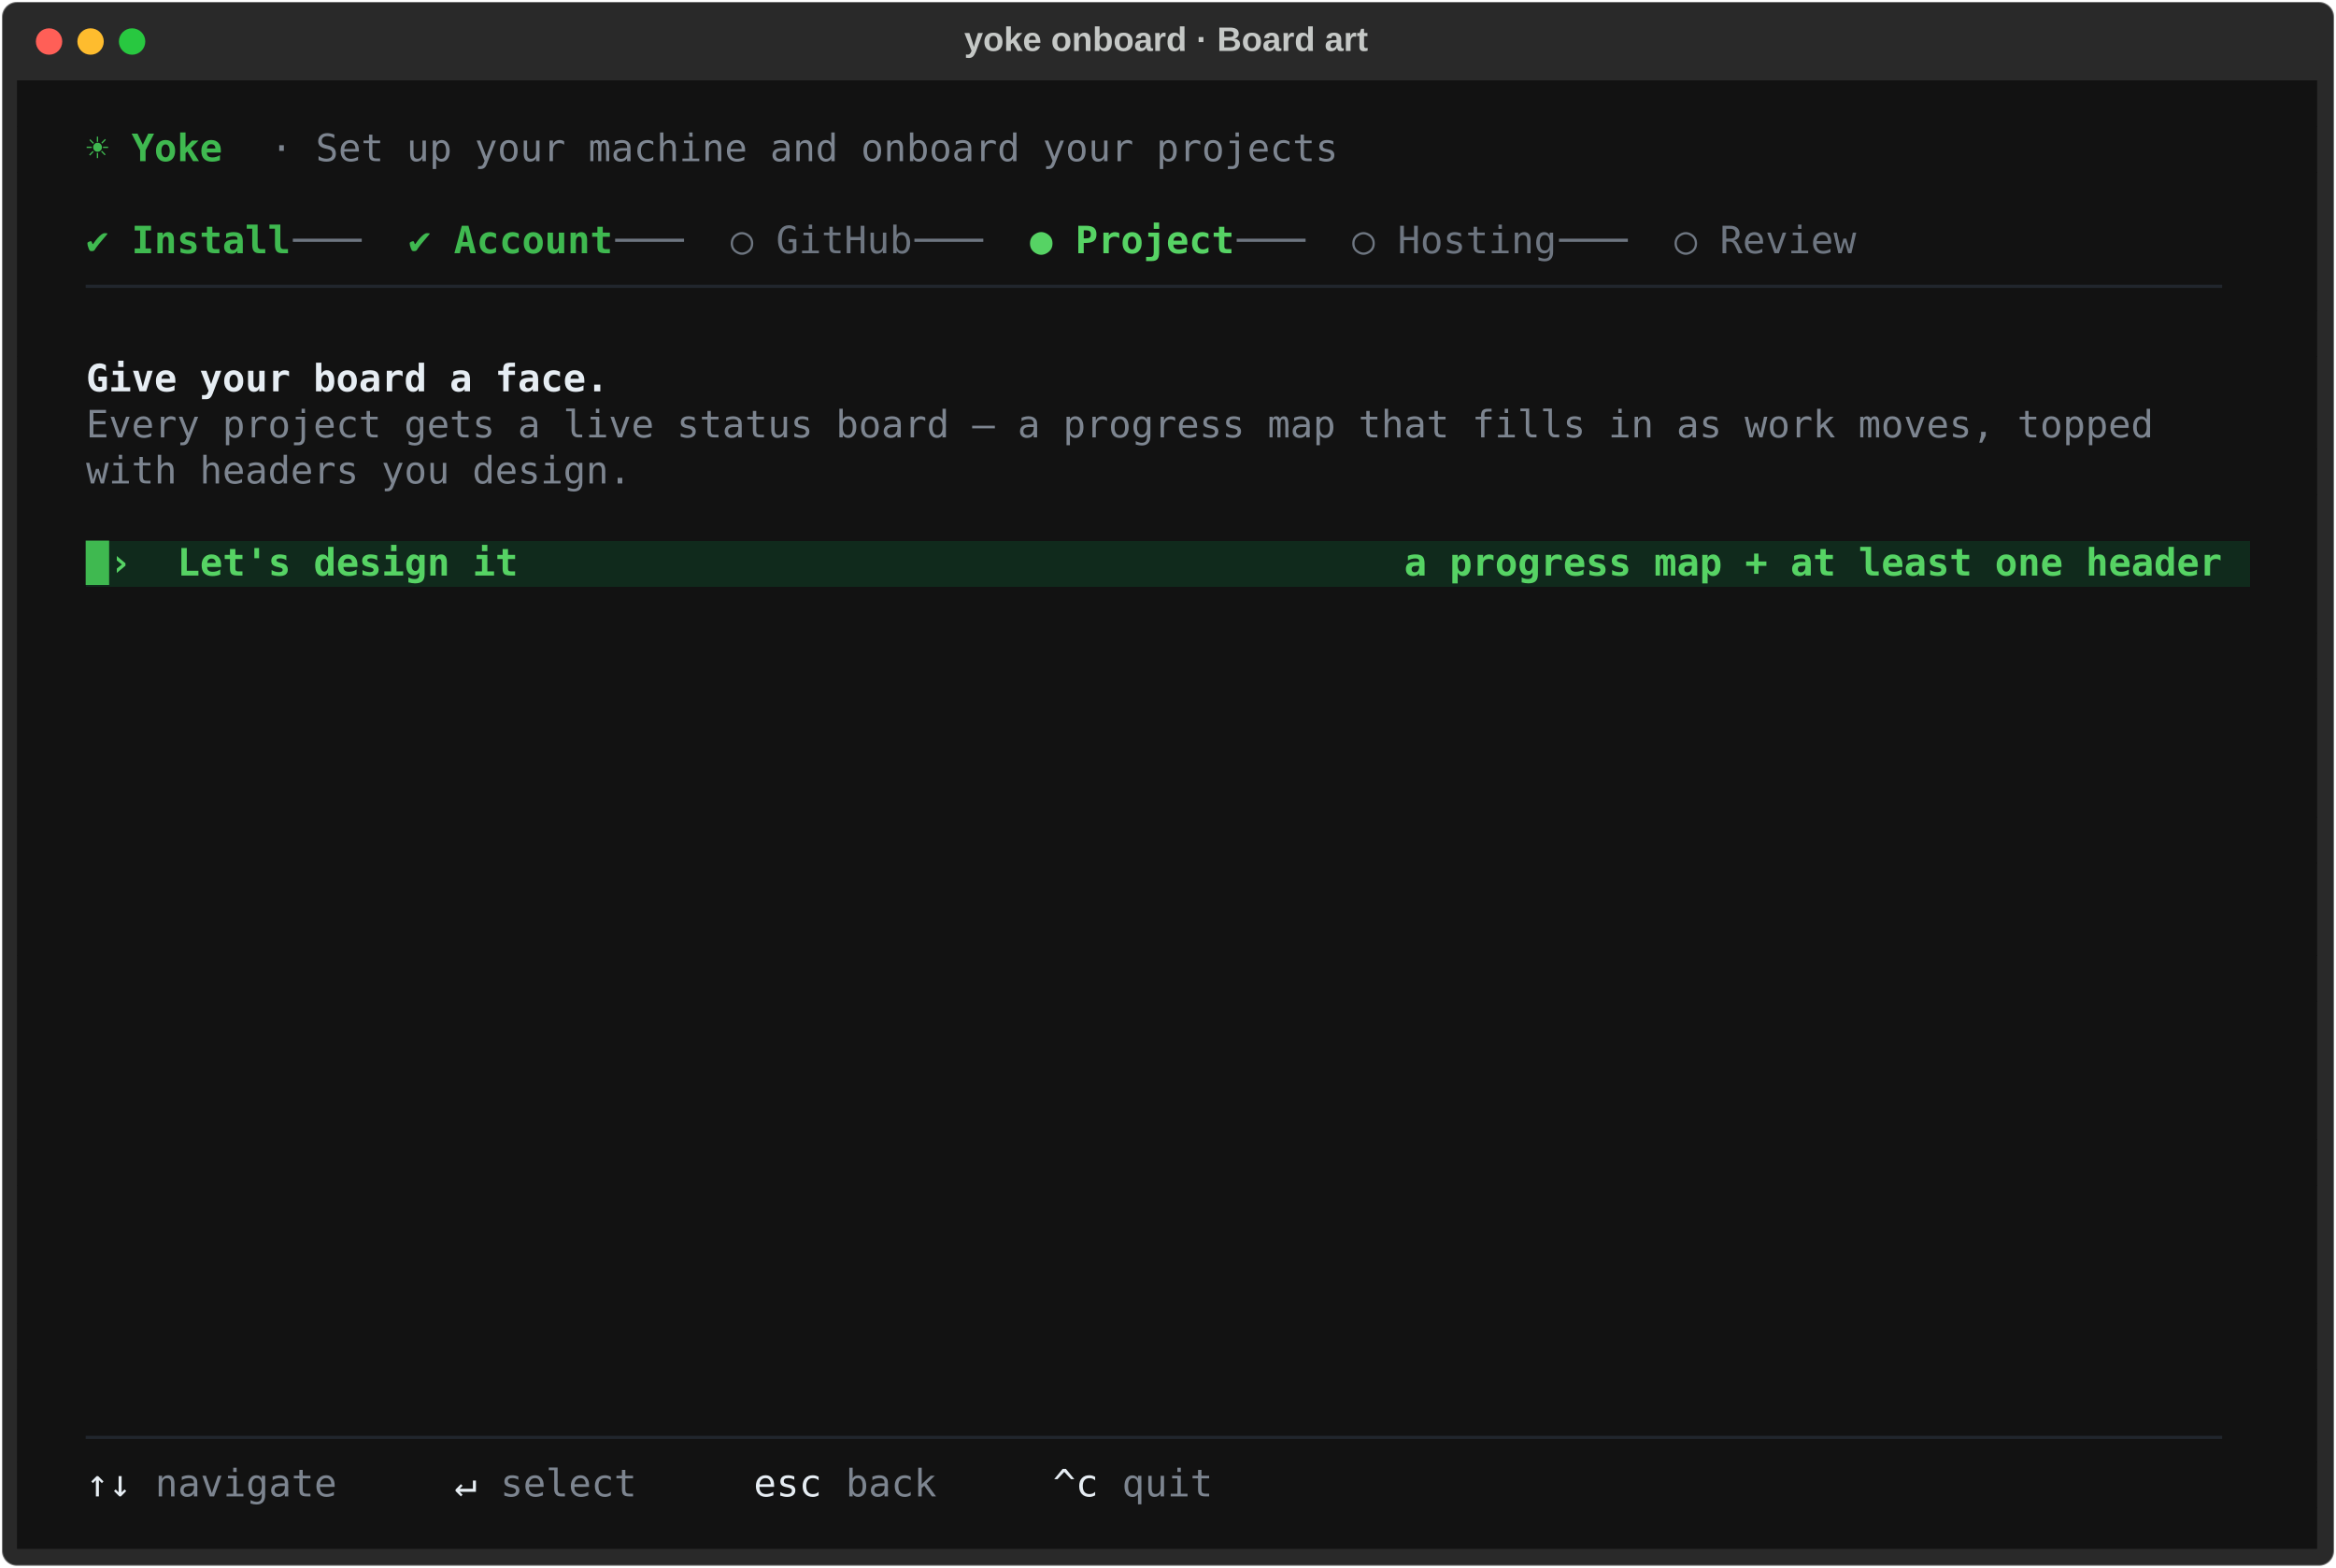
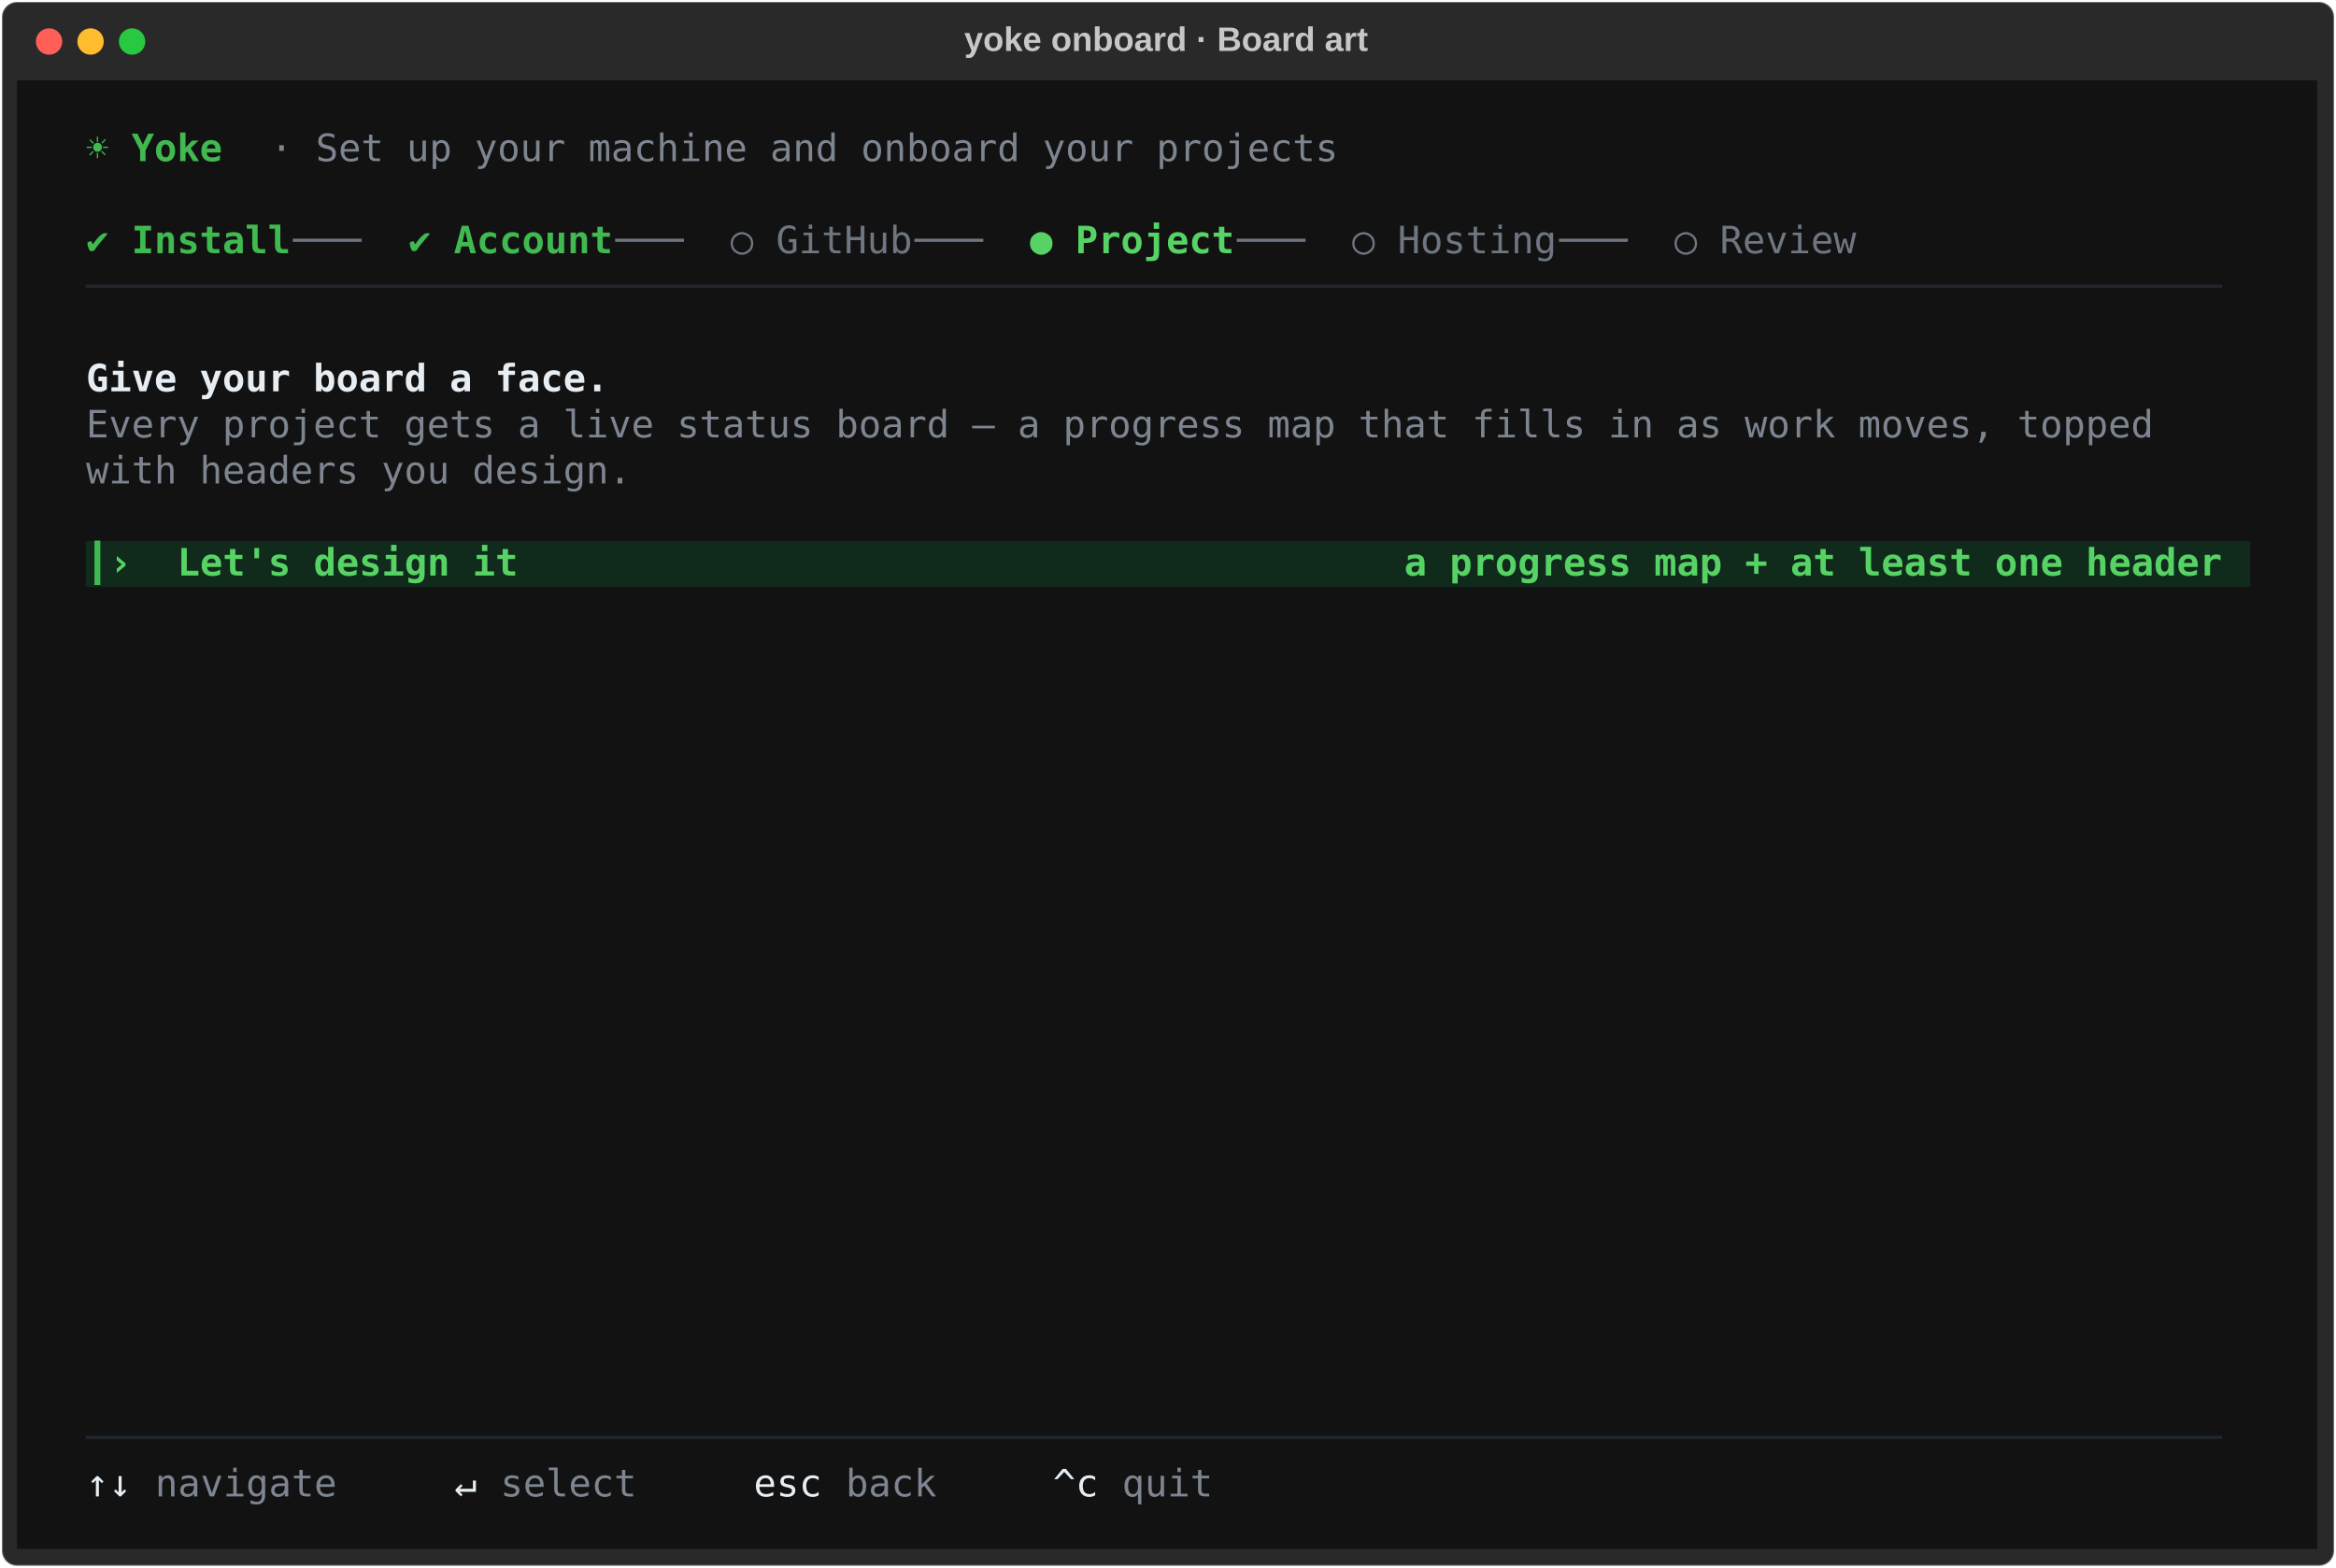
<svg xmlns="http://www.w3.org/2000/svg" class="rich-terminal" viewBox="0 0 1238 830.8">
  <style>

    @font-face {
        font-family: "Fira Code";
        src: local("FiraCode-Regular"),
                url("https://cdnjs.cloudflare.com/ajax/libs/firacode/{{VERSION}}/woff2/FiraCode-Regular.woff2") format("woff2"),
                url("https://cdnjs.cloudflare.com/ajax/libs/firacode/{{VERSION}}/woff/FiraCode-Regular.woff") format("woff");
        font-style: normal;
        font-weight: 400;
    }
    @font-face {
        font-family: "Fira Code";
        src: local("FiraCode-Bold"),
                url("https://cdnjs.cloudflare.com/ajax/libs/firacode/{{VERSION}}/woff2/FiraCode-Bold.woff2") format("woff2"),
                url("https://cdnjs.cloudflare.com/ajax/libs/firacode/{{VERSION}}/woff/FiraCode-Bold.woff") format("woff");
        font-style: bold;
        font-weight: 700;
    }

    .terminal-YOKE-matrix {
        font-family: Fira Code, monospace;
        font-size: 20px;
        line-height: 24.4px;
        font-variant-east-asian: full-width;
    }

    .terminal-YOKE-title {
        font-size: 18px;
        font-weight: bold;
        font-family: arial;
    }

.terminal-YOKE-r2 { fill: #3fb950;font-weight: bold }
.terminal-YOKE-r3 { fill: #e6edf3 }
.terminal-YOKE-r4 { fill: #7d8590 }
.terminal-YOKE-r5 { fill: #6e7681 }
.terminal-YOKE-r6 { fill: #56d364;font-weight: bold }
.terminal-YOKE-r7 { fill: #21262d }
.terminal-YOKE-r8 { fill: #e6edf3;font-weight: bold }
.terminal-YOKE-r9 { fill: #3fb950 }
    </style>
  <defs>
    <clipPath id="terminal-YOKE-clip-terminal">
      <rect x="0" y="0" width="1219.0" height="779.8" />
    </clipPath>
    <clipPath id="terminal-YOKE-line-0">
      <rect x="0" y="1.5" width="1220" height="24.65" />
    </clipPath>
    <clipPath id="terminal-YOKE-line-1">
      <rect x="0" y="25.9" width="1220" height="24.65" />
    </clipPath>
    <clipPath id="terminal-YOKE-line-2">
      <rect x="0" y="50.3" width="1220" height="24.65" />
    </clipPath>
    <clipPath id="terminal-YOKE-line-3">
      <rect x="0" y="74.7" width="1220" height="24.65" />
    </clipPath>
    <clipPath id="terminal-YOKE-line-4">
      <rect x="0" y="99.1" width="1220" height="24.65" />
    </clipPath>
    <clipPath id="terminal-YOKE-line-5">
      <rect x="0" y="123.5" width="1220" height="24.65" />
    </clipPath>
    <clipPath id="terminal-YOKE-line-6">
      <rect x="0" y="147.9" width="1220" height="24.65" />
    </clipPath>
    <clipPath id="terminal-YOKE-line-7">
      <rect x="0" y="172.3" width="1220" height="24.65" />
    </clipPath>
    <clipPath id="terminal-YOKE-line-8">
      <rect x="0" y="196.7" width="1220" height="24.65" />
    </clipPath>
    <clipPath id="terminal-YOKE-line-9">
      <rect x="0" y="221.1" width="1220" height="24.65" />
    </clipPath>
    <clipPath id="terminal-YOKE-line-10">
      <rect x="0" y="245.5" width="1220" height="24.65" />
    </clipPath>
    <clipPath id="terminal-YOKE-line-11">
      <rect x="0" y="269.9" width="1220" height="24.65" />
    </clipPath>
    <clipPath id="terminal-YOKE-line-12">
      <rect x="0" y="294.3" width="1220" height="24.65" />
    </clipPath>
    <clipPath id="terminal-YOKE-line-13">
      <rect x="0" y="318.7" width="1220" height="24.65" />
    </clipPath>
    <clipPath id="terminal-YOKE-line-14">
      <rect x="0" y="343.1" width="1220" height="24.65" />
    </clipPath>
    <clipPath id="terminal-YOKE-line-15">
      <rect x="0" y="367.5" width="1220" height="24.65" />
    </clipPath>
    <clipPath id="terminal-YOKE-line-16">
      <rect x="0" y="391.9" width="1220" height="24.65" />
    </clipPath>
    <clipPath id="terminal-YOKE-line-17">
      <rect x="0" y="416.3" width="1220" height="24.65" />
    </clipPath>
    <clipPath id="terminal-YOKE-line-18">
      <rect x="0" y="440.7" width="1220" height="24.65" />
    </clipPath>
    <clipPath id="terminal-YOKE-line-19">
      <rect x="0" y="465.1" width="1220" height="24.65" />
    </clipPath>
    <clipPath id="terminal-YOKE-line-20">
      <rect x="0" y="489.5" width="1220" height="24.65" />
    </clipPath>
    <clipPath id="terminal-YOKE-line-21">
      <rect x="0" y="513.9" width="1220" height="24.65" />
    </clipPath>
    <clipPath id="terminal-YOKE-line-22">
      <rect x="0" y="538.3" width="1220" height="24.65" />
    </clipPath>
    <clipPath id="terminal-YOKE-line-23">
      <rect x="0" y="562.7" width="1220" height="24.65" />
    </clipPath>
    <clipPath id="terminal-YOKE-line-24">
      <rect x="0" y="587.1" width="1220" height="24.65" />
    </clipPath>
    <clipPath id="terminal-YOKE-line-25">
      <rect x="0" y="611.5" width="1220" height="24.65" />
    </clipPath>
    <clipPath id="terminal-YOKE-line-26">
      <rect x="0" y="635.9" width="1220" height="24.65" />
    </clipPath>
    <clipPath id="terminal-YOKE-line-27">
      <rect x="0" y="660.3" width="1220" height="24.65" />
    </clipPath>
    <clipPath id="terminal-YOKE-line-28">
      <rect x="0" y="684.7" width="1220" height="24.65" />
    </clipPath>
    <clipPath id="terminal-YOKE-line-29">
      <rect x="0" y="709.1" width="1220" height="24.65" />
    </clipPath>
    <clipPath id="terminal-YOKE-line-30">
      <rect x="0" y="733.5" width="1220" height="24.65" />
    </clipPath>
  </defs>
  <rect fill="#292929" stroke="rgba(255,255,255,0.35)" stroke-width="1" x="1" y="1" width="1236" height="828.8" rx="8" />
  <text class="terminal-YOKE-title" fill="#c5c8c6" text-anchor="middle" x="618" y="27">yoke onboard · Board art</text>
  <g transform="translate(26,22)">
    <circle cx="0" cy="0" r="7" fill="#ff5f57" />
    <circle cx="22" cy="0" r="7" fill="#febc2e" />
    <circle cx="44" cy="0" r="7" fill="#28c840" />
  </g>
  <g transform="translate(9, 41)" clip-path="url(#terminal-YOKE-clip-terminal)">
    <rect fill="#121212" x="0" y="1.5" width="1220" height="24.65" shape-rendering="crispEdges" />
    <rect fill="#121212" x="0" y="25.9" width="36.6" height="24.65" shape-rendering="crispEdges" />
    <rect fill="#121212" x="36.6" y="25.9" width="73.2" height="24.65" shape-rendering="crispEdges" />
    <rect fill="#121212" x="109.8" y="25.9" width="24.4" height="24.65" shape-rendering="crispEdges" />
    <rect fill="#121212" x="134.2" y="25.9" width="573.4" height="24.65" shape-rendering="crispEdges" />
    <rect fill="#121212" x="707.6" y="25.9" width="512.4" height="24.65" shape-rendering="crispEdges" />
    <rect fill="#121212" x="0" y="50.3" width="1220" height="24.65" shape-rendering="crispEdges" />
    <rect fill="#121212" x="0" y="74.7" width="36.6" height="24.65" shape-rendering="crispEdges" />
    <rect fill="#121212" x="36.6" y="74.7" width="109.8" height="24.65" shape-rendering="crispEdges" />
    <rect fill="#121212" x="146.4" y="74.7" width="61" height="24.65" shape-rendering="crispEdges" />
    <rect fill="#121212" x="207.4" y="74.7" width="109.8" height="24.65" shape-rendering="crispEdges" />
    <rect fill="#121212" x="317.2" y="74.7" width="61" height="24.65" shape-rendering="crispEdges" />
    <rect fill="#121212" x="378.2" y="74.7" width="97.6" height="24.65" shape-rendering="crispEdges" />
    <rect fill="#121212" x="475.8" y="74.7" width="61" height="24.65" shape-rendering="crispEdges" />
    <rect fill="#121212" x="536.8" y="74.7" width="109.8" height="24.65" shape-rendering="crispEdges" />
    <rect fill="#121212" x="646.6" y="74.7" width="61" height="24.65" shape-rendering="crispEdges" />
    <rect fill="#121212" x="707.6" y="74.7" width="109.8" height="24.65" shape-rendering="crispEdges" />
    <rect fill="#121212" x="817.4" y="74.7" width="61" height="24.65" shape-rendering="crispEdges" />
    <rect fill="#121212" x="878.4" y="74.7" width="97.6" height="24.65" shape-rendering="crispEdges" />
    <rect fill="#121212" x="976" y="74.7" width="244" height="24.65" shape-rendering="crispEdges" />
    <rect fill="#121212" x="0" y="99.1" width="36.6" height="24.65" shape-rendering="crispEdges" />
    <rect fill="#121212" x="36.6" y="99.1" width="1146.8" height="24.65" shape-rendering="crispEdges" />
    <rect fill="#121212" x="1183.4" y="99.1" width="36.6" height="24.65" shape-rendering="crispEdges" />
    <rect fill="#121212" x="0" y="123.5" width="1220" height="24.65" shape-rendering="crispEdges" />
    <rect fill="#121212" x="0" y="147.9" width="36.6" height="24.65" shape-rendering="crispEdges" />
    <rect fill="#121212" x="36.6" y="147.9" width="280.6" height="24.65" shape-rendering="crispEdges" />
    <rect fill="#121212" x="317.2" y="147.9" width="902.8" height="24.65" shape-rendering="crispEdges" />
    <rect fill="#121212" x="0" y="172.3" width="36.6" height="24.65" shape-rendering="crispEdges" />
    <rect fill="#121212" x="36.6" y="172.3" width="1110.2" height="24.65" shape-rendering="crispEdges" />
    <rect fill="#121212" x="1146.8" y="172.3" width="36.6" height="24.65" shape-rendering="crispEdges" />
    <rect fill="#121212" x="1183.4" y="172.3" width="36.6" height="24.65" shape-rendering="crispEdges" />
    <rect fill="#121212" x="0" y="196.7" width="36.6" height="24.65" shape-rendering="crispEdges" />
    <rect fill="#121212" x="36.6" y="196.7" width="292.8" height="24.65" shape-rendering="crispEdges" />
    <rect fill="#121212" x="329.4" y="196.7" width="854" height="24.65" shape-rendering="crispEdges" />
    <rect fill="#121212" x="1183.4" y="196.7" width="36.6" height="24.65" shape-rendering="crispEdges" />
    <rect fill="#121212" x="0" y="221.1" width="36.6" height="24.65" shape-rendering="crispEdges" />
    <rect fill="#121212" x="36.6" y="221.1" width="0" height="24.65" shape-rendering="crispEdges" />
    <rect fill="#121212" x="36.6" y="221.1" width="1183.4" height="24.65" shape-rendering="crispEdges" />
    <rect fill="#121212" x="0" y="245.5" width="36.6" height="24.65" shape-rendering="crispEdges" />
    <rect fill="#102a1c" x="36.6" y="245.5" width="12.2" height="24.65" shape-rendering="crispEdges" />
    <rect fill="#102a1c" x="48.8" y="245.5" width="1134.6" height="24.65" shape-rendering="crispEdges" />
    <rect fill="#121212" x="1183.4" y="245.5" width="36.6" height="24.65" shape-rendering="crispEdges" />
    <rect fill="#121212" x="0" y="269.9" width="36.6" height="24.65" shape-rendering="crispEdges" />
    <rect fill="#121212" x="36.6" y="269.9" width="1183.4" height="24.65" shape-rendering="crispEdges" />
    <rect fill="#121212" x="0" y="294.3" width="36.6" height="24.65" shape-rendering="crispEdges" />
    <rect fill="#121212" x="36.6" y="294.3" width="1183.4" height="24.65" shape-rendering="crispEdges" />
    <rect fill="#121212" x="0" y="318.7" width="36.6" height="24.65" shape-rendering="crispEdges" />
    <rect fill="#121212" x="36.6" y="318.7" width="1183.4" height="24.65" shape-rendering="crispEdges" />
    <rect fill="#121212" x="0" y="343.1" width="36.6" height="24.65" shape-rendering="crispEdges" />
    <rect fill="#121212" x="36.6" y="343.1" width="1183.4" height="24.65" shape-rendering="crispEdges" />
    <rect fill="#121212" x="0" y="367.5" width="36.6" height="24.65" shape-rendering="crispEdges" />
    <rect fill="#121212" x="36.6" y="367.5" width="1183.4" height="24.65" shape-rendering="crispEdges" />
    <rect fill="#121212" x="0" y="391.9" width="36.6" height="24.65" shape-rendering="crispEdges" />
    <rect fill="#121212" x="36.6" y="391.9" width="1183.4" height="24.65" shape-rendering="crispEdges" />
    <rect fill="#121212" x="0" y="416.3" width="36.6" height="24.65" shape-rendering="crispEdges" />
    <rect fill="#121212" x="36.6" y="416.3" width="1183.4" height="24.65" shape-rendering="crispEdges" />
    <rect fill="#121212" x="0" y="440.7" width="36.6" height="24.65" shape-rendering="crispEdges" />
    <rect fill="#121212" x="36.6" y="440.7" width="1183.4" height="24.65" shape-rendering="crispEdges" />
    <rect fill="#121212" x="0" y="465.1" width="36.6" height="24.65" shape-rendering="crispEdges" />
    <rect fill="#121212" x="36.6" y="465.1" width="1183.4" height="24.65" shape-rendering="crispEdges" />
    <rect fill="#121212" x="0" y="489.5" width="36.6" height="24.65" shape-rendering="crispEdges" />
    <rect fill="#121212" x="36.6" y="489.5" width="1183.4" height="24.65" shape-rendering="crispEdges" />
    <rect fill="#121212" x="0" y="513.9" width="36.6" height="24.65" shape-rendering="crispEdges" />
    <rect fill="#121212" x="36.6" y="513.9" width="1183.4" height="24.65" shape-rendering="crispEdges" />
    <rect fill="#121212" x="0" y="538.3" width="36.6" height="24.65" shape-rendering="crispEdges" />
    <rect fill="#121212" x="36.6" y="538.3" width="1183.4" height="24.65" shape-rendering="crispEdges" />
    <rect fill="#121212" x="0" y="562.7" width="36.6" height="24.65" shape-rendering="crispEdges" />
    <rect fill="#121212" x="36.6" y="562.7" width="1183.4" height="24.65" shape-rendering="crispEdges" />
    <rect fill="#121212" x="0" y="587.1" width="36.6" height="24.65" shape-rendering="crispEdges" />
    <rect fill="#121212" x="36.6" y="587.1" width="1183.4" height="24.65" shape-rendering="crispEdges" />
    <rect fill="#121212" x="0" y="611.5" width="36.6" height="24.65" shape-rendering="crispEdges" />
    <rect fill="#121212" x="36.6" y="611.5" width="1183.4" height="24.65" shape-rendering="crispEdges" />
    <rect fill="#121212" x="0" y="635.9" width="36.6" height="24.65" shape-rendering="crispEdges" />
    <rect fill="#121212" x="36.6" y="635.9" width="1183.4" height="24.65" shape-rendering="crispEdges" />
    <rect fill="#121212" x="0" y="660.3" width="36.6" height="24.65" shape-rendering="crispEdges" />
    <rect fill="#121212" x="36.6" y="660.3" width="1183.4" height="24.65" shape-rendering="crispEdges" />
    <rect fill="#121212" x="0" y="684.7" width="36.6" height="24.65" shape-rendering="crispEdges" />
    <rect fill="#121212" x="36.6" y="684.7" width="1183.4" height="24.65" shape-rendering="crispEdges" />
    <rect fill="#121212" x="0" y="709.1" width="36.6" height="24.65" shape-rendering="crispEdges" />
    <rect fill="#121212" x="36.6" y="709.1" width="1146.8" height="24.65" shape-rendering="crispEdges" />
    <rect fill="#121212" x="1183.4" y="709.1" width="36.6" height="24.65" shape-rendering="crispEdges" />
    <rect fill="#121212" x="0" y="733.5" width="36.6" height="24.65" shape-rendering="crispEdges" />
    <rect fill="#121212" x="36.6" y="733.5" width="24.4" height="24.65" shape-rendering="crispEdges" />
    <rect fill="#121212" x="61" y="733.5" width="12.2" height="24.65" shape-rendering="crispEdges" />
    <rect fill="#121212" x="73.2" y="733.5" width="97.6" height="24.65" shape-rendering="crispEdges" />
    <rect fill="#121212" x="170.8" y="733.5" width="61" height="24.65" shape-rendering="crispEdges" />
    <rect fill="#121212" x="231.8" y="733.5" width="12.2" height="24.65" shape-rendering="crispEdges" />
    <rect fill="#121212" x="244" y="733.5" width="12.2" height="24.65" shape-rendering="crispEdges" />
    <rect fill="#121212" x="256.2" y="733.5" width="73.2" height="24.65" shape-rendering="crispEdges" />
    <rect fill="#121212" x="329.4" y="733.5" width="61" height="24.65" shape-rendering="crispEdges" />
    <rect fill="#121212" x="390.4" y="733.5" width="36.6" height="24.65" shape-rendering="crispEdges" />
    <rect fill="#121212" x="427" y="733.5" width="12.2" height="24.65" shape-rendering="crispEdges" />
    <rect fill="#121212" x="439.2" y="733.5" width="48.8" height="24.65" shape-rendering="crispEdges" />
    <rect fill="#121212" x="488" y="733.5" width="61" height="24.65" shape-rendering="crispEdges" />
    <rect fill="#121212" x="549" y="733.5" width="24.4" height="24.65" shape-rendering="crispEdges" />
    <rect fill="#121212" x="573.4" y="733.5" width="12.2" height="24.65" shape-rendering="crispEdges" />
    <rect fill="#121212" x="585.6" y="733.5" width="48.8" height="24.65" shape-rendering="crispEdges" />
    <rect fill="#121212" x="634.4" y="733.5" width="585.6" height="24.65" shape-rendering="crispEdges" />
    <rect fill="#121212" x="0" y="757.9" width="1220" height="24.65" shape-rendering="crispEdges" />
    <g class="terminal-YOKE-matrix">
      <text class="terminal-YOKE-r2" x="36.6" y="44.4" textLength="73.2" clip-path="url(#terminal-YOKE-line-1)">☀ Yoke</text>
      <text class="terminal-YOKE-r4" x="134.2" y="44.4" textLength="573.4" clip-path="url(#terminal-YOKE-line-1)">· Set up your machine and onboard your projects</text>
      <text class="terminal-YOKE-r2" x="36.6" y="93.2" textLength="109.8" clip-path="url(#terminal-YOKE-line-3)">✔ Install</text>
      <text class="terminal-YOKE-r5" x="146.4" y="93.2" textLength="61" clip-path="url(#terminal-YOKE-line-3)"> ─── </text>
      <text class="terminal-YOKE-r2" x="207.4" y="93.2" textLength="109.8" clip-path="url(#terminal-YOKE-line-3)">✔ Account</text>
      <text class="terminal-YOKE-r5" x="317.2" y="93.2" textLength="61" clip-path="url(#terminal-YOKE-line-3)"> ─── </text>
      <text class="terminal-YOKE-r5" x="378.2" y="93.2" textLength="97.6" clip-path="url(#terminal-YOKE-line-3)">○ GitHub</text>
      <text class="terminal-YOKE-r5" x="475.8" y="93.2" textLength="61" clip-path="url(#terminal-YOKE-line-3)"> ─── </text>
      <text class="terminal-YOKE-r6" x="536.8" y="93.2" textLength="109.8" clip-path="url(#terminal-YOKE-line-3)">● Project</text>
      <text class="terminal-YOKE-r5" x="646.6" y="93.2" textLength="61" clip-path="url(#terminal-YOKE-line-3)"> ─── </text>
      <text class="terminal-YOKE-r5" x="707.6" y="93.2" textLength="109.8" clip-path="url(#terminal-YOKE-line-3)">○ Hosting</text>
      <text class="terminal-YOKE-r5" x="817.4" y="93.2" textLength="61" clip-path="url(#terminal-YOKE-line-3)"> ─── </text>
      <text class="terminal-YOKE-r5" x="878.4" y="93.2" textLength="97.6" clip-path="url(#terminal-YOKE-line-3)">○ Review</text>
      <text class="terminal-YOKE-r7" x="36.6" y="117.6" textLength="1146.8" clip-path="url(#terminal-YOKE-line-4)">──────────────────────────────────────────────────────────────────────────────────────────────</text>
      <text class="terminal-YOKE-r8" x="36.6" y="166.4" textLength="280.6" clip-path="url(#terminal-YOKE-line-6)">Give your board a face.</text>
      <text class="terminal-YOKE-r4" x="36.6" y="190.8" textLength="1110.2" clip-path="url(#terminal-YOKE-line-7)">Every project gets a live status board — a progress map that fills in as work moves, topped</text>
      <text class="terminal-YOKE-r4" x="36.6" y="215.2" textLength="292.8" clip-path="url(#terminal-YOKE-line-8)">with headers you design.</text>
-       <text class="terminal-YOKE-r9" x="36.6" y="264" textLength="12.2" clip-path="url(#terminal-YOKE-line-10)">█</text>
+       <text class="terminal-YOKE-r9" x="36.6" y="264" textLength="12.2" clip-path="url(#terminal-YOKE-line-10)">┃</text>
      <text class="terminal-YOKE-r6" x="48.8" y="264" textLength="1134.6" clip-path="url(#terminal-YOKE-line-10)">›  Let's design it                                       a progress map + at least one header</text>
      <text class="terminal-YOKE-r7" x="36.6" y="727.6" textLength="1146.8" clip-path="url(#terminal-YOKE-line-29)">──────────────────────────────────────────────────────────────────────────────────────────────</text>
      <text class="terminal-YOKE-r3" x="36.6" y="752" textLength="24.4" clip-path="url(#terminal-YOKE-line-30)">↑↓</text>
      <text class="terminal-YOKE-r4" x="73.2" y="752" textLength="97.6" clip-path="url(#terminal-YOKE-line-30)">navigate</text>
      <text class="terminal-YOKE-r3" x="231.8" y="752" textLength="12.2" clip-path="url(#terminal-YOKE-line-30)">↵</text>
      <text class="terminal-YOKE-r4" x="256.2" y="752" textLength="73.2" clip-path="url(#terminal-YOKE-line-30)">select</text>
      <text class="terminal-YOKE-r3" x="390.4" y="752" textLength="36.6" clip-path="url(#terminal-YOKE-line-30)">esc</text>
      <text class="terminal-YOKE-r4" x="439.2" y="752" textLength="48.8" clip-path="url(#terminal-YOKE-line-30)">back</text>
      <text class="terminal-YOKE-r3" x="549" y="752" textLength="24.4" clip-path="url(#terminal-YOKE-line-30)">^c</text>
      <text class="terminal-YOKE-r4" x="585.6" y="752" textLength="48.8" clip-path="url(#terminal-YOKE-line-30)">quit</text>
    </g>
  </g>
</svg>
